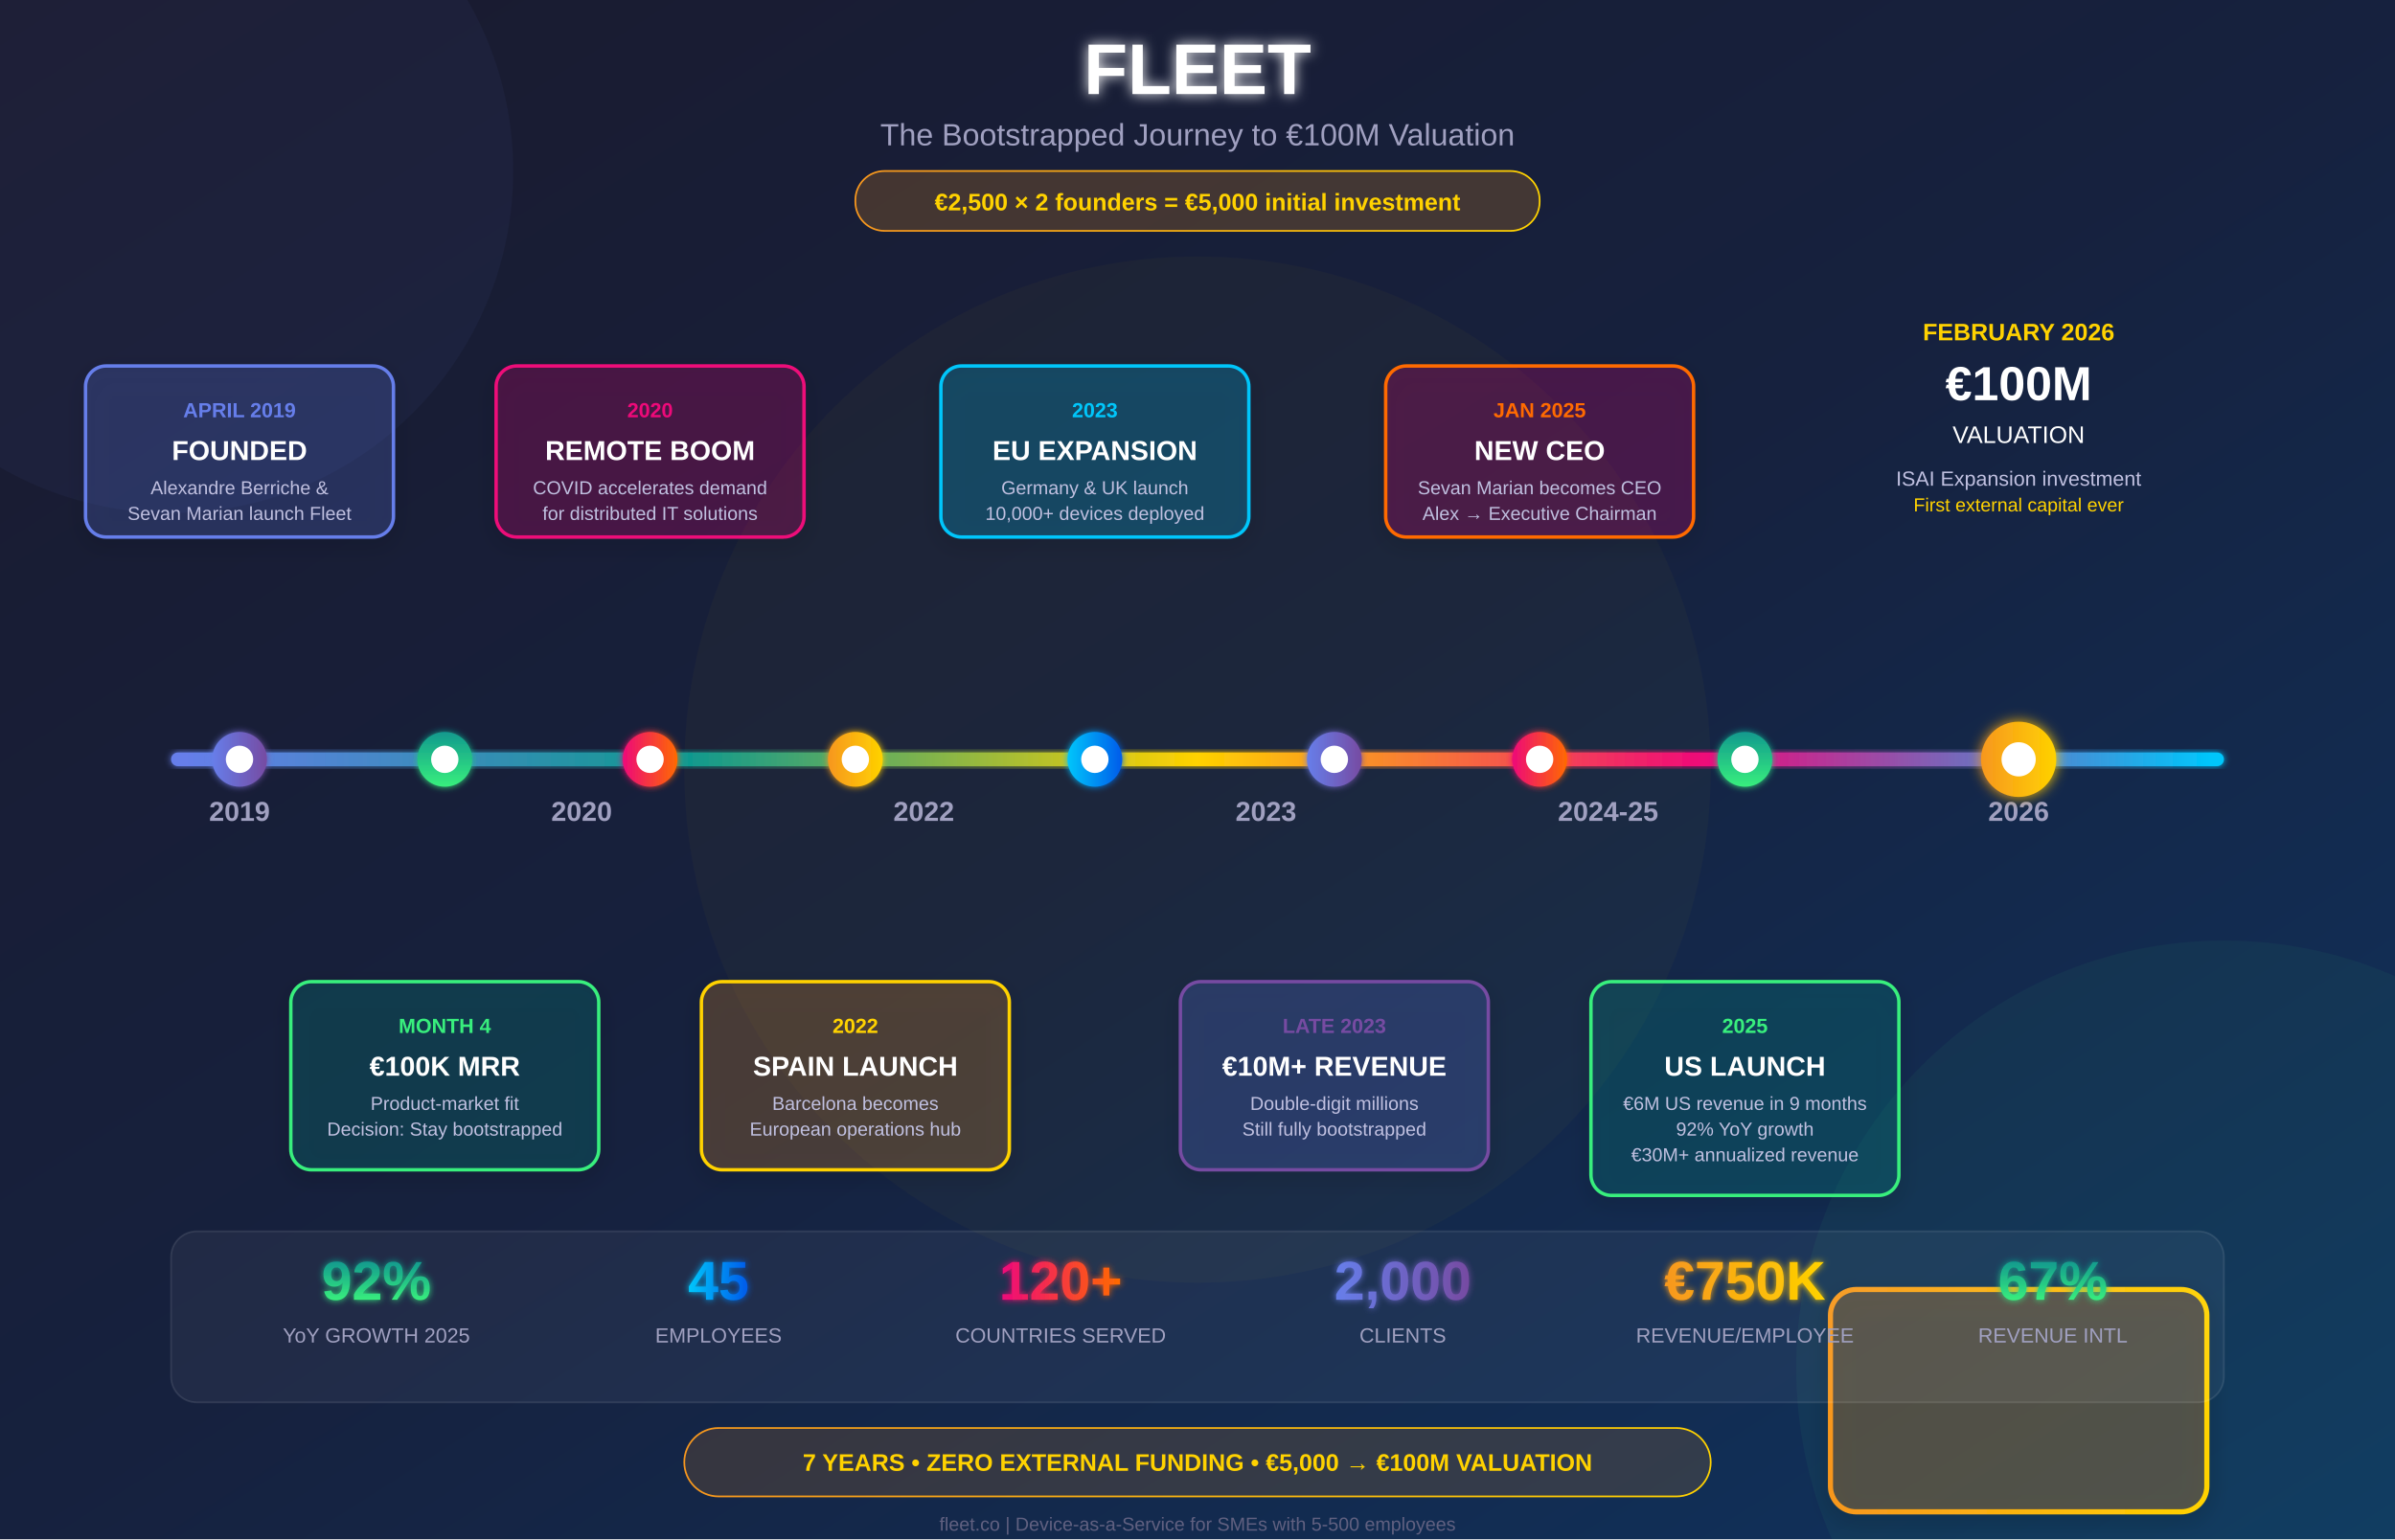
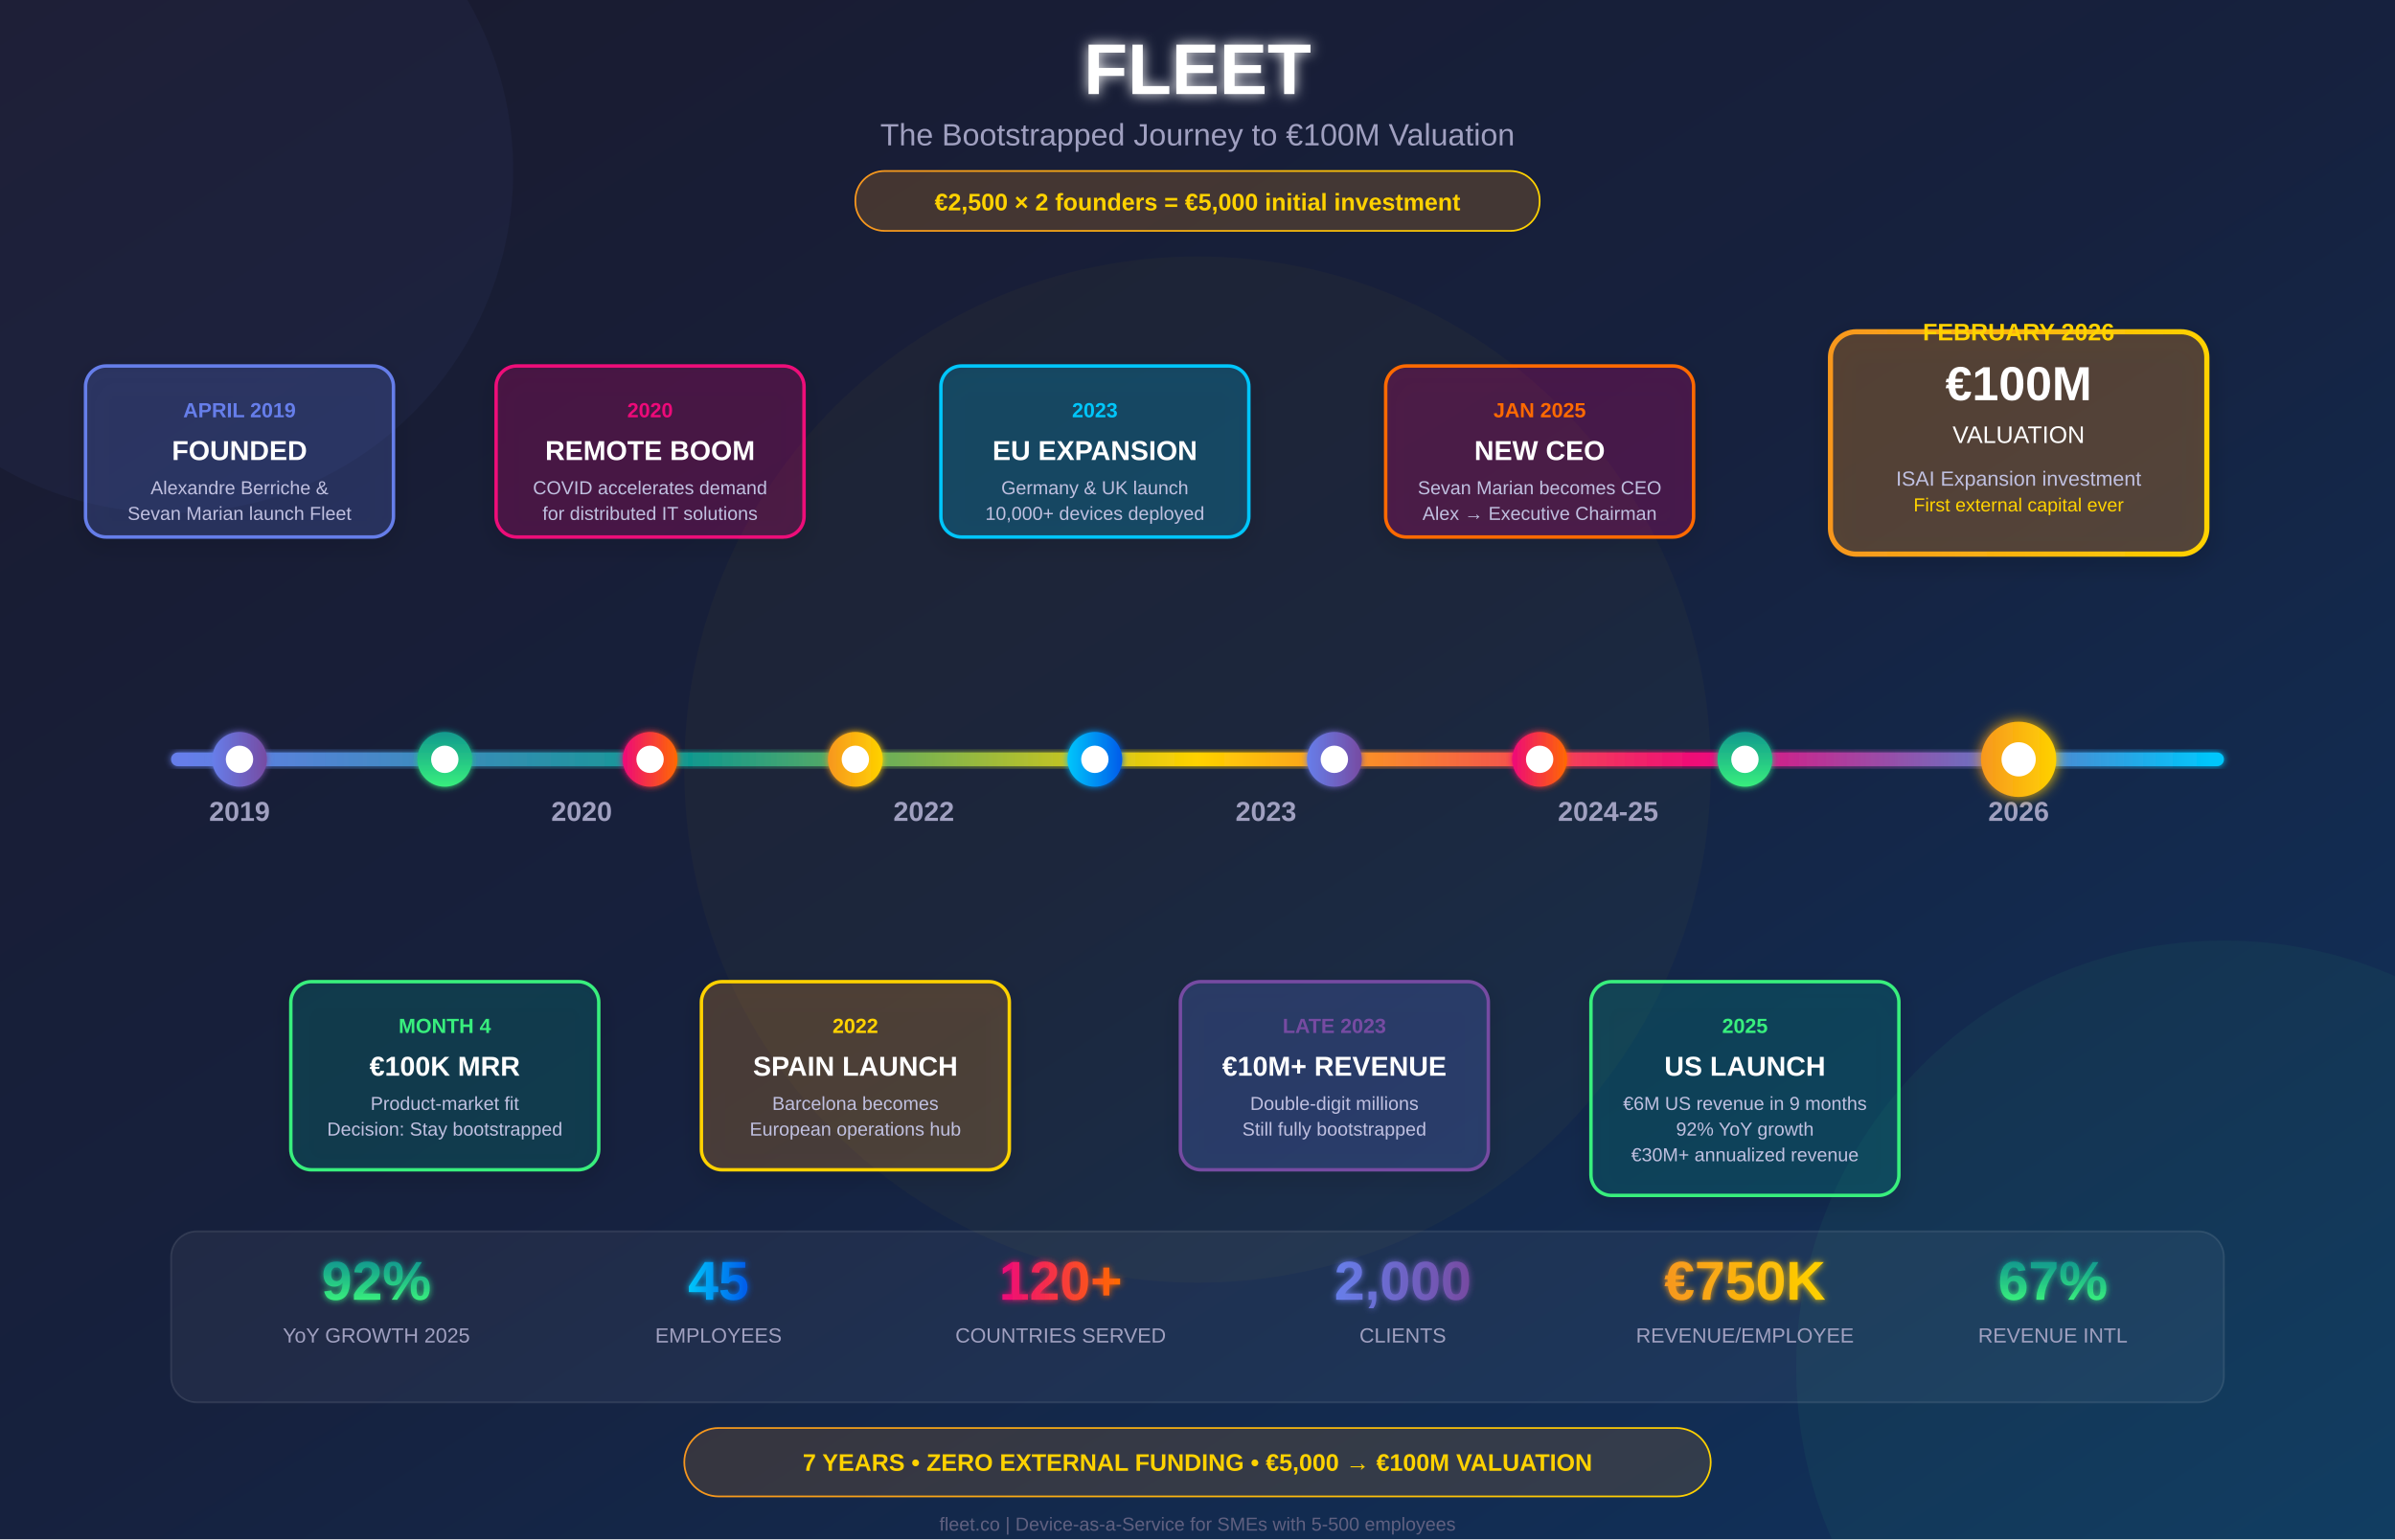
<svg xmlns="http://www.w3.org/2000/svg" viewBox="0 0 1400 900" width="1400" height="900">
  <defs>
    <linearGradient id="bgGradient" x1="0%" y1="0%" x2="100%" y2="100%">
      <stop offset="0%" style="stop-color:#1a1a2e" />
      <stop offset="50%" style="stop-color:#16213e" />
      <stop offset="100%" style="stop-color:#0f3460" />
    </linearGradient>
    <linearGradient id="goldGradient" x1="0%" y1="0%" x2="100%" y2="0%">
      <stop offset="0%" style="stop-color:#f7971e" />
      <stop offset="100%" style="stop-color:#ffd200" />
    </linearGradient>
    <linearGradient id="greenGradient" x1="0%" y1="0%" x2="0%" y2="100%">
      <stop offset="0%" style="stop-color:#11998e" />
      <stop offset="100%" style="stop-color:#38ef7d" />
    </linearGradient>
    <linearGradient id="blueGradient" x1="0%" y1="0%" x2="100%" y2="0%">
      <stop offset="0%" style="stop-color:#667eea" />
      <stop offset="100%" style="stop-color:#764ba2" />
    </linearGradient>
    <linearGradient id="pinkGradient" x1="0%" y1="0%" x2="100%" y2="0%">
      <stop offset="0%" style="stop-color:#ee0979" />
      <stop offset="100%" style="stop-color:#ff6a00" />
    </linearGradient>
    <linearGradient id="cyanGradient" x1="0%" y1="0%" x2="100%" y2="0%">
      <stop offset="0%" style="stop-color:#00c6fb" />
      <stop offset="100%" style="stop-color:#005bea" />
    </linearGradient>
    <linearGradient id="timelineGradient" x1="0%" y1="0%" x2="100%" y2="0%">
      <stop offset="0%" style="stop-color:#667eea" />
      <stop offset="25%" style="stop-color:#11998e" />
      <stop offset="50%" style="stop-color:#ffd200" />
      <stop offset="75%" style="stop-color:#ee0979" />
      <stop offset="100%" style="stop-color:#00c6fb" />
    </linearGradient>
    <filter id="glow" x="-50%" y="-50%" width="200%" height="200%">
      <feGaussianBlur stdDeviation="4" result="coloredBlur" />
      <feMerge>
        <feMergeNode in="coloredBlur" />
        <feMergeNode in="SourceGraphic" />
      </feMerge>
    </filter>
    <filter id="softGlow" x="-20%" y="-20%" width="140%" height="140%">
      <feGaussianBlur stdDeviation="2" result="coloredBlur" />
      <feMerge>
        <feMergeNode in="coloredBlur" />
        <feMergeNode in="SourceGraphic" />
      </feMerge>
    </filter>
    <filter id="shadow" x="-20%" y="-20%" width="140%" height="140%">
      <feDropShadow dx="0" dy="4" stdDeviation="6" flood-opacity="0.3" />
    </filter>
  </defs>
  <rect width="1400" height="900" fill="url(#bgGradient)" />
  <circle cx="100" cy="100" r="200" fill="#667eea" opacity="0.05" />
  <circle cx="1300" cy="800" r="250" fill="#38ef7d" opacity="0.05" />
  <circle cx="700" cy="450" r="300" fill="#ffd200" opacity="0.03" />
  <text x="700" y="55" font-family="Arial, sans-serif" font-size="42" font-weight="bold" fill="white" text-anchor="middle" filter="url(#glow)">FLEET</text>
  <text x="700" y="85" font-family="Arial, sans-serif" font-size="18" fill="#a0a0c0" text-anchor="middle">The Bootstrapped Journey to €100M Valuation</text>
  <rect x="500" y="100" width="400" height="35" rx="17" fill="rgba(247,151,30,0.2)" stroke="url(#goldGradient)" stroke-width="1" />
  <text x="700" y="123" font-family="Arial, sans-serif" font-size="14" fill="#ffd200" text-anchor="middle" font-weight="bold">€2,500 × 2 founders = €5,000 initial investment</text>
  <rect x="100" y="440" width="1200" height="8" rx="4" fill="url(#timelineGradient)" filter="url(#softGlow)" />
  <g font-family="Arial, sans-serif" font-size="16" font-weight="bold" fill="#a0a0c0">
    <text x="140" y="480" text-anchor="middle">2019</text>
    <text x="340" y="480" text-anchor="middle">2020</text>
    <text x="540" y="480" text-anchor="middle">2022</text>
    <text x="740" y="480" text-anchor="middle">2023</text>
    <text x="940" y="480" text-anchor="middle">2024-25</text>
    <text x="1180" y="480" text-anchor="middle">2026</text>
  </g>
  <g transform="translate(140, 444)">
    <line x1="0" y1="0" x2="0" y2="-120" stroke="url(#blueGradient)" stroke-width="3" stroke-dasharray="5,3" />
    <circle cx="0" cy="0" r="16" fill="url(#blueGradient)" filter="url(#softGlow)" />
    <circle cx="0" cy="0" r="8" fill="white" />
    <rect x="-90" y="-230" width="180" height="100" rx="12" fill="rgba(102,126,234,0.2)" stroke="#667eea" stroke-width="2" filter="url(#shadow)" />
    <text x="0" y="-200" font-family="Arial, sans-serif" font-size="12" fill="#667eea" text-anchor="middle" font-weight="bold">APRIL 2019</text>
    <text x="0" y="-175" font-family="Arial, sans-serif" font-size="16" fill="white" text-anchor="middle" font-weight="bold">FOUNDED</text>
    <text x="0" y="-155" font-family="Arial, sans-serif" font-size="11" fill="#c0c0e0" text-anchor="middle">Alexandre Berriche &amp;</text>
    <text x="0" y="-140" font-family="Arial, sans-serif" font-size="11" fill="#c0c0e0" text-anchor="middle">Sevan Marian launch Fleet</text>
  </g>
  <g transform="translate(260, 444)">
    <line x1="0" y1="0" x2="0" y2="120" stroke="url(#greenGradient)" stroke-width="3" stroke-dasharray="5,3" />
    <circle cx="0" cy="0" r="16" fill="url(#greenGradient)" filter="url(#softGlow)" />
    <circle cx="0" cy="0" r="8" fill="white" />
    <rect x="-90" y="130" width="180" height="110" rx="12" fill="rgba(17,153,142,0.2)" stroke="#38ef7d" stroke-width="2" filter="url(#shadow)" />
    <text x="0" y="160" font-family="Arial, sans-serif" font-size="12" fill="#38ef7d" text-anchor="middle" font-weight="bold">MONTH 4</text>
    <text x="0" y="185" font-family="Arial, sans-serif" font-size="16" fill="white" text-anchor="middle" font-weight="bold">€100K MRR</text>
    <text x="0" y="205" font-family="Arial, sans-serif" font-size="11" fill="#c0c0e0" text-anchor="middle">Product-market fit</text>
    <text x="0" y="220" font-family="Arial, sans-serif" font-size="11" fill="#c0c0e0" text-anchor="middle">Decision: Stay bootstrapped</text>
  </g>
  <g transform="translate(380, 444)">
    <line x1="0" y1="0" x2="0" y2="-120" stroke="url(#pinkGradient)" stroke-width="3" stroke-dasharray="5,3" />
    <circle cx="0" cy="0" r="16" fill="url(#pinkGradient)" filter="url(#softGlow)" />
    <circle cx="0" cy="0" r="8" fill="white" />
    <rect x="-90" y="-230" width="180" height="100" rx="12" fill="rgba(238,9,121,0.2)" stroke="#ee0979" stroke-width="2" filter="url(#shadow)" />
    <text x="0" y="-200" font-family="Arial, sans-serif" font-size="12" fill="#ee0979" text-anchor="middle" font-weight="bold">2020</text>
    <text x="0" y="-175" font-family="Arial, sans-serif" font-size="16" fill="white" text-anchor="middle" font-weight="bold">REMOTE BOOM</text>
    <text x="0" y="-155" font-family="Arial, sans-serif" font-size="11" fill="#c0c0e0" text-anchor="middle">COVID accelerates demand</text>
    <text x="0" y="-140" font-family="Arial, sans-serif" font-size="11" fill="#c0c0e0" text-anchor="middle">for distributed IT solutions</text>
  </g>
  <g transform="translate(500, 444)">
    <line x1="0" y1="0" x2="0" y2="120" stroke="url(#goldGradient)" stroke-width="3" stroke-dasharray="5,3" />
    <circle cx="0" cy="0" r="16" fill="url(#goldGradient)" filter="url(#softGlow)" />
    <circle cx="0" cy="0" r="8" fill="white" />
    <rect x="-90" y="130" width="180" height="110" rx="12" fill="rgba(247,151,30,0.2)" stroke="#ffd200" stroke-width="2" filter="url(#shadow)" />
    <text x="0" y="160" font-family="Arial, sans-serif" font-size="12" fill="#ffd200" text-anchor="middle" font-weight="bold">2022</text>
    <text x="0" y="185" font-family="Arial, sans-serif" font-size="16" fill="white" text-anchor="middle" font-weight="bold">SPAIN LAUNCH</text>
    <text x="0" y="205" font-family="Arial, sans-serif" font-size="11" fill="#c0c0e0" text-anchor="middle">Barcelona becomes</text>
    <text x="0" y="220" font-family="Arial, sans-serif" font-size="11" fill="#c0c0e0" text-anchor="middle">European operations hub</text>
  </g>
  <g transform="translate(640, 444)">
    <line x1="0" y1="0" x2="0" y2="-120" stroke="url(#cyanGradient)" stroke-width="3" stroke-dasharray="5,3" />
    <circle cx="0" cy="0" r="16" fill="url(#cyanGradient)" filter="url(#softGlow)" />
    <circle cx="0" cy="0" r="8" fill="white" />
    <rect x="-90" y="-230" width="180" height="100" rx="12" fill="rgba(0,198,251,0.2)" stroke="#00c6fb" stroke-width="2" filter="url(#shadow)" />
    <text x="0" y="-200" font-family="Arial, sans-serif" font-size="12" fill="#00c6fb" text-anchor="middle" font-weight="bold">2023</text>
    <text x="0" y="-175" font-family="Arial, sans-serif" font-size="16" fill="white" text-anchor="middle" font-weight="bold">EU EXPANSION</text>
    <text x="0" y="-155" font-family="Arial, sans-serif" font-size="11" fill="#c0c0e0" text-anchor="middle">Germany &amp; UK launch</text>
    <text x="0" y="-140" font-family="Arial, sans-serif" font-size="11" fill="#c0c0e0" text-anchor="middle">10,000+ devices deployed</text>
  </g>
  <g transform="translate(780, 444)">
    <line x1="0" y1="0" x2="0" y2="120" stroke="url(#blueGradient)" stroke-width="3" stroke-dasharray="5,3" />
    <circle cx="0" cy="0" r="16" fill="url(#blueGradient)" filter="url(#softGlow)" />
    <circle cx="0" cy="0" r="8" fill="white" />
    <rect x="-90" y="130" width="180" height="110" rx="12" fill="rgba(102,126,234,0.2)" stroke="#764ba2" stroke-width="2" filter="url(#shadow)" />
    <text x="0" y="160" font-family="Arial, sans-serif" font-size="12" fill="#764ba2" text-anchor="middle" font-weight="bold">LATE 2023</text>
    <text x="0" y="185" font-family="Arial, sans-serif" font-size="16" fill="white" text-anchor="middle" font-weight="bold">€10M+ REVENUE</text>
    <text x="0" y="205" font-family="Arial, sans-serif" font-size="11" fill="#c0c0e0" text-anchor="middle">Double-digit millions</text>
    <text x="0" y="220" font-family="Arial, sans-serif" font-size="11" fill="#c0c0e0" text-anchor="middle">Still fully bootstrapped</text>
  </g>
  <g transform="translate(900, 444)">
    <line x1="0" y1="0" x2="0" y2="-120" stroke="url(#pinkGradient)" stroke-width="3" stroke-dasharray="5,3" />
    <circle cx="0" cy="0" r="16" fill="url(#pinkGradient)" filter="url(#softGlow)" />
    <circle cx="0" cy="0" r="8" fill="white" />
    <rect x="-90" y="-230" width="180" height="100" rx="12" fill="rgba(238,9,121,0.2)" stroke="#ff6a00" stroke-width="2" filter="url(#shadow)" />
    <text x="0" y="-200" font-family="Arial, sans-serif" font-size="12" fill="#ff6a00" text-anchor="middle" font-weight="bold">JAN 2025</text>
    <text x="0" y="-175" font-family="Arial, sans-serif" font-size="16" fill="white" text-anchor="middle" font-weight="bold">NEW CEO</text>
    <text x="0" y="-155" font-family="Arial, sans-serif" font-size="11" fill="#c0c0e0" text-anchor="middle">Sevan Marian becomes CEO</text>
    <text x="0" y="-140" font-family="Arial, sans-serif" font-size="11" fill="#c0c0e0" text-anchor="middle">Alex → Executive Chairman</text>
  </g>
  <g transform="translate(1020, 444)">
    <line x1="0" y1="0" x2="0" y2="120" stroke="url(#greenGradient)" stroke-width="3" stroke-dasharray="5,3" />
    <circle cx="0" cy="0" r="16" fill="url(#greenGradient)" filter="url(#softGlow)" />
    <circle cx="0" cy="0" r="8" fill="white" />
    <rect x="-90" y="130" width="180" height="125" rx="12" fill="rgba(17,153,142,0.2)" stroke="#38ef7d" stroke-width="2" filter="url(#shadow)" />
    <text x="0" y="160" font-family="Arial, sans-serif" font-size="12" fill="#38ef7d" text-anchor="middle" font-weight="bold">2025</text>
    <text x="0" y="185" font-family="Arial, sans-serif" font-size="16" fill="white" text-anchor="middle" font-weight="bold">US LAUNCH</text>
    <text x="0" y="205" font-family="Arial, sans-serif" font-size="11" fill="#c0c0e0" text-anchor="middle">€6M US revenue in 9 months</text>
    <text x="0" y="220" font-family="Arial, sans-serif" font-size="11" fill="#c0c0e0" text-anchor="middle">92% YoY growth</text>
    <text x="0" y="235" font-family="Arial, sans-serif" font-size="11" fill="#c0c0e0" text-anchor="middle">€30M+ annualized revenue</text>
  </g>
  <g transform="translate(1180, 444)">
    <line x1="0" y1="0" x2="0" y2="-140" stroke="url(#goldGradient)" stroke-width="4" stroke-dasharray="5,3" />
    <circle cx="0" cy="0" r="22" fill="url(#goldGradient)" filter="url(#glow)" />
    <circle cx="0" cy="0" r="10" fill="white" />
-     <rect x="-110" y="310" width="220" height="130" rx="15" fill="rgba(247,151,30,0.25)" stroke="url(#goldGradient)" stroke-width="3" filter="url(#shadow)" />
+     <rect x="-110" y="-250" width="220" height="130" rx="15" fill="rgba(247,151,30,0.25)" stroke="url(#goldGradient)" stroke-width="3" filter="url(#shadow)" />
    <text x="0" y="-245" font-family="Arial, sans-serif" font-size="14" fill="#ffd200" text-anchor="middle" font-weight="bold">FEBRUARY 2026</text>
    <text x="0" y="-210" font-family="Arial, sans-serif" font-size="28" fill="white" text-anchor="middle" font-weight="bold">€100M</text>
    <text x="0" y="-185" font-family="Arial, sans-serif" font-size="14" fill="white" text-anchor="middle">VALUATION</text>
    <text x="0" y="-160" font-family="Arial, sans-serif" font-size="12" fill="#c0c0e0" text-anchor="middle">ISAI Expansion investment</text>
    <text x="0" y="-145" font-family="Arial, sans-serif" font-size="11" fill="#ffd200" text-anchor="middle">First external capital ever</text>
  </g>
  <rect x="100" y="720" width="1200" height="100" rx="15" fill="rgba(255,255,255,0.05)" stroke="rgba(255,255,255,0.1)" stroke-width="1" />
  <g font-family="Arial, sans-serif">
    <text x="220" y="760" font-size="32" font-weight="bold" fill="url(#greenGradient)" text-anchor="middle" filter="url(#softGlow)">92%</text>
    <text x="220" y="785" font-size="12" fill="#a0a0c0" text-anchor="middle">YoY GROWTH 2025</text>
    <text x="420" y="760" font-size="32" font-weight="bold" fill="url(#cyanGradient)" text-anchor="middle" filter="url(#softGlow)">45</text>
    <text x="420" y="785" font-size="12" fill="#a0a0c0" text-anchor="middle">EMPLOYEES</text>
    <text x="620" y="760" font-size="32" font-weight="bold" fill="url(#pinkGradient)" text-anchor="middle" filter="url(#softGlow)">120+</text>
    <text x="620" y="785" font-size="12" fill="#a0a0c0" text-anchor="middle">COUNTRIES SERVED</text>
    <text x="820" y="760" font-size="32" font-weight="bold" fill="url(#blueGradient)" text-anchor="middle" filter="url(#softGlow)">2,000</text>
    <text x="820" y="785" font-size="12" fill="#a0a0c0" text-anchor="middle">CLIENTS</text>
    <text x="1020" y="760" font-size="32" font-weight="bold" fill="url(#goldGradient)" text-anchor="middle" filter="url(#softGlow)">€750K</text>
    <text x="1020" y="785" font-size="12" fill="#a0a0c0" text-anchor="middle">REVENUE/EMPLOYEE</text>
    <text x="1200" y="760" font-size="32" font-weight="bold" fill="url(#greenGradient)" text-anchor="middle" filter="url(#softGlow)">67%</text>
    <text x="1200" y="785" font-size="12" fill="#a0a0c0" text-anchor="middle">REVENUE INTL</text>
  </g>
  <rect x="400" y="835" width="600" height="40" rx="20" fill="rgba(247,151,30,0.15)" stroke="url(#goldGradient)" stroke-width="1" />
  <text x="700" y="860" font-family="Arial, sans-serif" font-size="14" fill="#ffd200" text-anchor="middle" font-weight="bold">7 YEARS • ZERO EXTERNAL FUNDING • €5,000 → €100M VALUATION</text>
  <text x="700" y="895" font-family="Arial, sans-serif" font-size="11" fill="#606080" text-anchor="middle">fleet.co | Device-as-a-Service for SMEs with 5-500 employees</text>
</svg>
